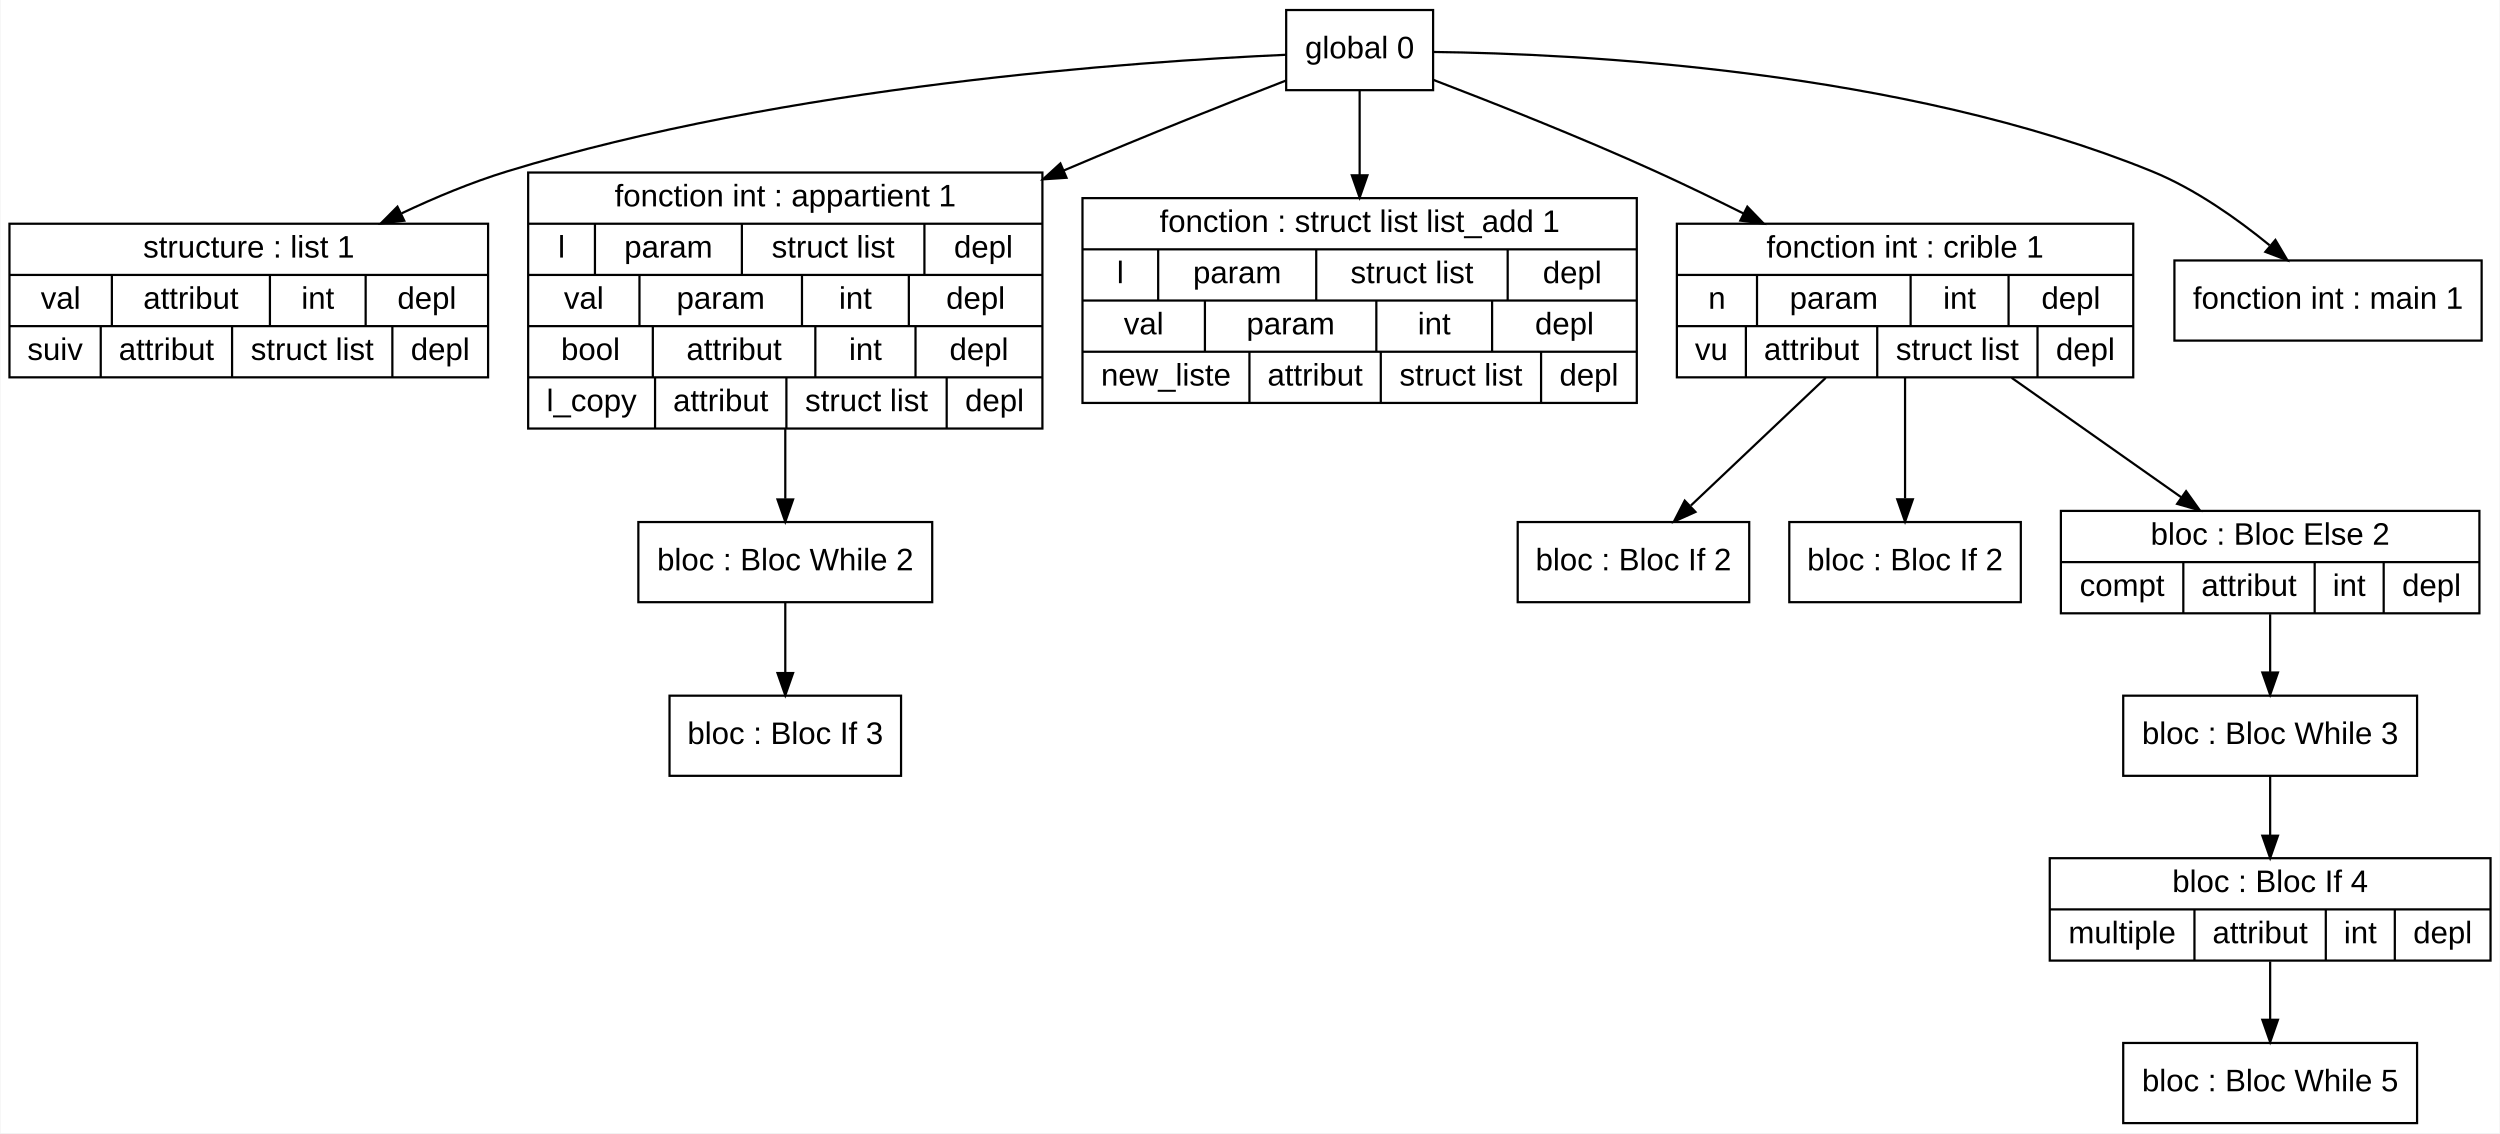
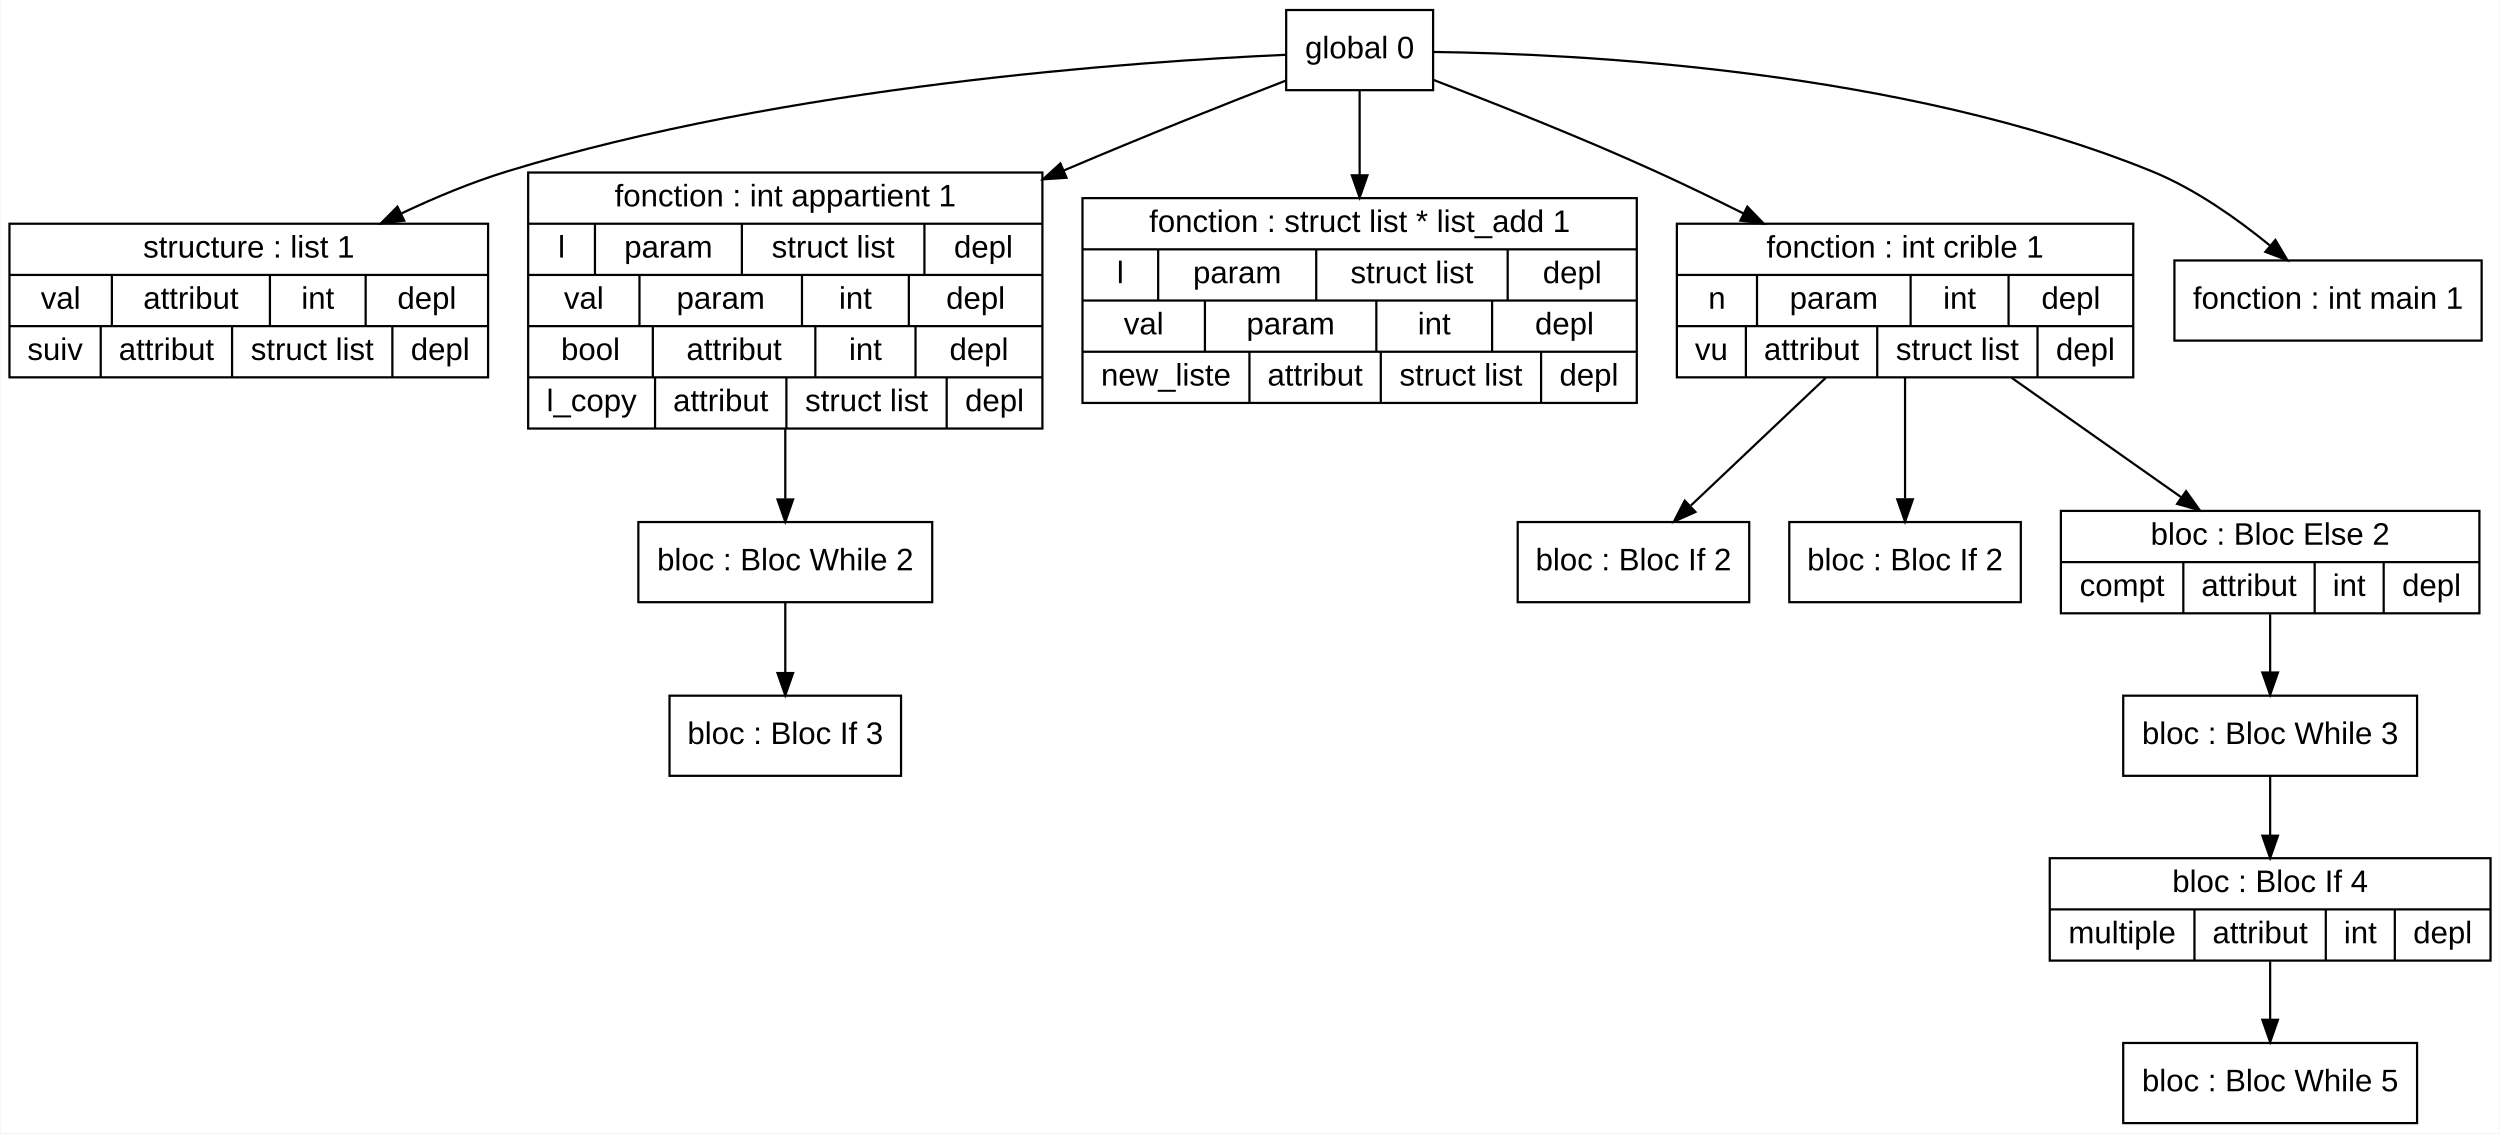
<svg xmlns="http://www.w3.org/2000/svg" width="1123pt" height="509pt" viewBox="0.00 0.00 1122.50 509.00">
  <g id="graph0" class="graph" transform="scale(1 1) rotate(0) translate(4 505)">
    <polygon fill="white" stroke="transparent" points="-4,4 -4,-505 1118.5,-505 1118.5,4 -4,4" />
    <g id="node1" class="node">
      <polygon fill="none" stroke="black" points="0,-335.5 0,-404.5 215,-404.5 215,-335.5 0,-335.5" />
      <text text-anchor="middle" x="107.5" y="-389.3" font-family="Arial" font-size="14.00">structure : list 1</text>
      <polyline fill="none" stroke="black" points="0,-381.5 215,-381.5 " />
      <text text-anchor="middle" x="23" y="-366.3" font-family="Arial" font-size="14.00">val</text>
      <polyline fill="none" stroke="black" points="46,-358.5 46,-381.5 " />
      <text text-anchor="middle" x="81.5" y="-366.3" font-family="Arial" font-size="14.00">attribut</text>
      <polyline fill="none" stroke="black" points="117,-358.5 117,-381.5 " />
      <text text-anchor="middle" x="138.5" y="-366.3" font-family="Arial" font-size="14.00">int</text>
      <polyline fill="none" stroke="black" points="160,-358.5 160,-381.5 " />
      <text text-anchor="middle" x="187.5" y="-366.3" font-family="Arial" font-size="14.00">depl</text>
      <polyline fill="none" stroke="black" points="0,-358.5 215,-358.5 " />
      <text text-anchor="middle" x="20.5" y="-343.3" font-family="Arial" font-size="14.00">suiv</text>
      <polyline fill="none" stroke="black" points="41,-335.5 41,-358.5 " />
      <text text-anchor="middle" x="70.5" y="-343.3" font-family="Arial" font-size="14.00">attribut</text>
      <polyline fill="none" stroke="black" points="100,-335.5 100,-358.5 " />
      <text text-anchor="middle" x="136" y="-343.3" font-family="Arial" font-size="14.00">struct list</text>
      <polyline fill="none" stroke="black" points="172,-335.5 172,-358.5 " />
      <text text-anchor="middle" x="193.5" y="-343.3" font-family="Arial" font-size="14.00">depl</text>
    </g>
    <g id="node2" class="node">
      <polygon fill="none" stroke="black" points="296.5,-156.5 296.5,-192.5 400.5,-192.5 400.5,-156.5 296.5,-156.5" />
      <text text-anchor="middle" x="348.5" y="-170.8" font-family="Arial" font-size="14.00">bloc : Bloc If 3</text>
    </g>
    <g id="node3" class="node">
      <polygon fill="none" stroke="black" points="282.5,-234.5 282.5,-270.5 414.5,-270.5 414.5,-234.5 282.5,-234.5" />
      <text text-anchor="middle" x="348.5" y="-248.8" font-family="Arial" font-size="14.00">bloc : Bloc While 2</text>
    </g>
    <g id="edge4" class="edge">
      <path fill="none" stroke="black" d="M348.5,-234.25C348.5,-225.02 348.5,-213.43 348.5,-202.99" />
      <polygon fill="black" stroke="black" points="352,-202.68 348.5,-192.68 345,-202.68 352,-202.68" />
    </g>
    <g id="node4" class="node">
      <polygon fill="none" stroke="black" points="233,-312.5 233,-427.5 464,-427.5 464,-312.5 233,-312.5" />
-       <text text-anchor="middle" x="348.5" y="-412.3" font-family="Arial" font-size="14.00">fonction int : appartient 1</text>
+       <text text-anchor="middle" x="348.5" y="-412.3" font-family="Arial" font-size="14.00">fonction : int appartient 1</text>
      <polyline fill="none" stroke="black" points="233,-404.5 464,-404.5 " />
      <text text-anchor="middle" x="248" y="-389.3" font-family="Arial" font-size="14.00">l</text>
      <polyline fill="none" stroke="black" points="263,-381.5 263,-404.5 " />
      <text text-anchor="middle" x="296" y="-389.3" font-family="Arial" font-size="14.00">param</text>
      <polyline fill="none" stroke="black" points="329,-381.5 329,-404.5 " />
      <text text-anchor="middle" x="370" y="-389.3" font-family="Arial" font-size="14.00">struct list</text>
      <polyline fill="none" stroke="black" points="411,-381.5 411,-404.5 " />
      <text text-anchor="middle" x="437.5" y="-389.3" font-family="Arial" font-size="14.00">depl</text>
      <polyline fill="none" stroke="black" points="233,-381.5 464,-381.5 " />
      <text text-anchor="middle" x="258" y="-366.3" font-family="Arial" font-size="14.00">val</text>
      <polyline fill="none" stroke="black" points="283,-358.5 283,-381.5 " />
      <text text-anchor="middle" x="319.5" y="-366.3" font-family="Arial" font-size="14.00">param</text>
      <polyline fill="none" stroke="black" points="356,-358.5 356,-381.5 " />
      <text text-anchor="middle" x="380" y="-366.3" font-family="Arial" font-size="14.00">int</text>
      <polyline fill="none" stroke="black" points="404,-358.5 404,-381.5 " />
      <text text-anchor="middle" x="434" y="-366.3" font-family="Arial" font-size="14.00">depl</text>
      <polyline fill="none" stroke="black" points="233,-358.5 464,-358.5 " />
      <text text-anchor="middle" x="261" y="-343.3" font-family="Arial" font-size="14.00">bool</text>
      <polyline fill="none" stroke="black" points="289,-335.5 289,-358.5 " />
      <text text-anchor="middle" x="325.5" y="-343.3" font-family="Arial" font-size="14.00">attribut</text>
      <polyline fill="none" stroke="black" points="362,-335.5 362,-358.5 " />
      <text text-anchor="middle" x="384.5" y="-343.3" font-family="Arial" font-size="14.00">int</text>
      <polyline fill="none" stroke="black" points="407,-335.5 407,-358.5 " />
      <text text-anchor="middle" x="435.5" y="-343.3" font-family="Arial" font-size="14.00">depl</text>
      <polyline fill="none" stroke="black" points="233,-335.5 464,-335.5 " />
      <text text-anchor="middle" x="261.5" y="-320.3" font-family="Arial" font-size="14.00">l_copy</text>
      <polyline fill="none" stroke="black" points="290,-312.5 290,-335.5 " />
      <text text-anchor="middle" x="319.5" y="-320.3" font-family="Arial" font-size="14.00">attribut</text>
      <polyline fill="none" stroke="black" points="349,-312.5 349,-335.5 " />
      <text text-anchor="middle" x="385" y="-320.3" font-family="Arial" font-size="14.00">struct list</text>
      <polyline fill="none" stroke="black" points="421,-312.5 421,-335.5 " />
      <text text-anchor="middle" x="442.5" y="-320.3" font-family="Arial" font-size="14.00">depl</text>
    </g>
    <g id="edge3" class="edge">
      <path fill="none" stroke="black" d="M348.5,-312.27C348.5,-301.36 348.5,-290.4 348.5,-280.96" />
      <polygon fill="black" stroke="black" points="352,-280.65 348.5,-270.65 345,-280.65 352,-280.65" />
    </g>
    <g id="node5" class="node">
      <polygon fill="none" stroke="black" points="482,-324 482,-416 731,-416 731,-324 482,-324" />
-       <text text-anchor="middle" x="606.5" y="-400.8" font-family="Arial" font-size="14.00">fonction : struct list list_add 1</text>
+       <text text-anchor="middle" x="606.5" y="-400.8" font-family="Arial" font-size="14.00">fonction : struct list * list_add 1</text>
      <polyline fill="none" stroke="black" points="482,-393 731,-393 " />
      <text text-anchor="middle" x="499" y="-377.8" font-family="Arial" font-size="14.00">l</text>
      <polyline fill="none" stroke="black" points="516,-370 516,-393 " />
      <text text-anchor="middle" x="551.5" y="-377.8" font-family="Arial" font-size="14.00">param</text>
      <polyline fill="none" stroke="black" points="587,-370 587,-393 " />
      <text text-anchor="middle" x="630" y="-377.8" font-family="Arial" font-size="14.00">struct list</text>
      <polyline fill="none" stroke="black" points="673,-370 673,-393 " />
      <text text-anchor="middle" x="702" y="-377.8" font-family="Arial" font-size="14.00">depl</text>
      <polyline fill="none" stroke="black" points="482,-370 731,-370 " />
      <text text-anchor="middle" x="509.5" y="-354.8" font-family="Arial" font-size="14.00">val</text>
      <polyline fill="none" stroke="black" points="537,-347 537,-370 " />
      <text text-anchor="middle" x="575.5" y="-354.8" font-family="Arial" font-size="14.00">param</text>
      <polyline fill="none" stroke="black" points="614,-347 614,-370 " />
      <text text-anchor="middle" x="640" y="-354.8" font-family="Arial" font-size="14.00">int</text>
      <polyline fill="none" stroke="black" points="666,-347 666,-370 " />
      <text text-anchor="middle" x="698.5" y="-354.8" font-family="Arial" font-size="14.00">depl</text>
      <polyline fill="none" stroke="black" points="482,-347 731,-347 " />
      <text text-anchor="middle" x="519.5" y="-331.8" font-family="Arial" font-size="14.00">new_liste</text>
      <polyline fill="none" stroke="black" points="557,-324 557,-347 " />
      <text text-anchor="middle" x="586.5" y="-331.8" font-family="Arial" font-size="14.00">attribut</text>
      <polyline fill="none" stroke="black" points="616,-324 616,-347 " />
      <text text-anchor="middle" x="652" y="-331.8" font-family="Arial" font-size="14.00">struct list</text>
      <polyline fill="none" stroke="black" points="688,-324 688,-347 " />
      <text text-anchor="middle" x="709.5" y="-331.8" font-family="Arial" font-size="14.00">depl</text>
    </g>
    <g id="node6" class="node">
      <polygon fill="none" stroke="black" points="677.5,-234.5 677.5,-270.5 781.5,-270.5 781.5,-234.5 677.5,-234.5" />
      <text text-anchor="middle" x="729.5" y="-248.8" font-family="Arial" font-size="14.00">bloc : Bloc If 2</text>
    </g>
    <g id="node7" class="node">
      <polygon fill="none" stroke="black" points="799.5,-234.5 799.5,-270.5 903.5,-270.5 903.5,-234.5 799.5,-234.5" />
      <text text-anchor="middle" x="851.5" y="-248.8" font-family="Arial" font-size="14.00">bloc : Bloc If 2</text>
    </g>
    <g id="node8" class="node">
      <polygon fill="none" stroke="black" points="949.5,-0.5 949.5,-36.5 1081.5,-36.5 1081.5,-0.5 949.5,-0.5" />
      <text text-anchor="middle" x="1015.5" y="-14.8" font-family="Arial" font-size="14.00">bloc : Bloc While 5</text>
    </g>
    <g id="node9" class="node">
      <polygon fill="none" stroke="black" points="916.5,-73.5 916.5,-119.5 1114.5,-119.5 1114.5,-73.5 916.5,-73.5" />
      <text text-anchor="middle" x="1015.5" y="-104.3" font-family="Arial" font-size="14.00">bloc : Bloc If 4</text>
      <polyline fill="none" stroke="black" points="916.5,-96.5 1114.5,-96.5 " />
      <text text-anchor="middle" x="949" y="-81.3" font-family="Arial" font-size="14.00">multiple</text>
      <polyline fill="none" stroke="black" points="981.5,-73.5 981.5,-96.5 " />
      <text text-anchor="middle" x="1011" y="-81.3" font-family="Arial" font-size="14.00">attribut</text>
      <polyline fill="none" stroke="black" points="1040.5,-73.5 1040.5,-96.5 " />
      <text text-anchor="middle" x="1056" y="-81.3" font-family="Arial" font-size="14.00">int</text>
      <polyline fill="none" stroke="black" points="1071.5,-73.5 1071.5,-96.5 " />
      <text text-anchor="middle" x="1093" y="-81.3" font-family="Arial" font-size="14.00">depl</text>
    </g>
    <g id="edge12" class="edge">
      <path fill="none" stroke="black" d="M1015.5,-73.11C1015.5,-64.98 1015.5,-55.7 1015.5,-47.17" />
      <polygon fill="black" stroke="black" points="1019,-46.91 1015.5,-36.91 1012,-46.91 1019,-46.91" />
    </g>
    <g id="node10" class="node">
      <polygon fill="none" stroke="black" points="949.5,-156.5 949.5,-192.5 1081.5,-192.5 1081.5,-156.5 949.5,-156.5" />
      <text text-anchor="middle" x="1015.5" y="-170.8" font-family="Arial" font-size="14.00">bloc : Bloc While 3</text>
    </g>
    <g id="edge11" class="edge">
      <path fill="none" stroke="black" d="M1015.5,-156.25C1015.5,-148.36 1015.5,-138.75 1015.5,-129.6" />
      <polygon fill="black" stroke="black" points="1019,-129.59 1015.5,-119.59 1012,-129.59 1019,-129.59" />
    </g>
    <g id="node11" class="node">
      <polygon fill="none" stroke="black" points="921.5,-229.5 921.5,-275.5 1109.5,-275.5 1109.5,-229.5 921.5,-229.5" />
      <text text-anchor="middle" x="1015.5" y="-260.3" font-family="Arial" font-size="14.00">bloc : Bloc Else 2</text>
      <polyline fill="none" stroke="black" points="921.5,-252.5 1109.5,-252.5 " />
      <text text-anchor="middle" x="949" y="-237.3" font-family="Arial" font-size="14.00">compt</text>
      <polyline fill="none" stroke="black" points="976.5,-229.5 976.5,-252.5 " />
      <text text-anchor="middle" x="1006" y="-237.3" font-family="Arial" font-size="14.00">attribut</text>
      <polyline fill="none" stroke="black" points="1035.5,-229.5 1035.5,-252.5 " />
      <text text-anchor="middle" x="1051" y="-237.3" font-family="Arial" font-size="14.00">int</text>
      <polyline fill="none" stroke="black" points="1066.5,-229.5 1066.5,-252.5 " />
      <text text-anchor="middle" x="1088" y="-237.3" font-family="Arial" font-size="14.00">depl</text>
    </g>
    <g id="edge10" class="edge">
      <path fill="none" stroke="black" d="M1015.5,-229.11C1015.5,-220.98 1015.5,-211.7 1015.5,-203.17" />
      <polygon fill="black" stroke="black" points="1019,-202.91 1015.5,-192.91 1012,-202.91 1019,-202.91" />
    </g>
    <g id="node12" class="node">
      <polygon fill="none" stroke="black" points="749,-335.5 749,-404.5 954,-404.5 954,-335.5 749,-335.5" />
-       <text text-anchor="middle" x="851.5" y="-389.3" font-family="Arial" font-size="14.00">fonction int : crible 1</text>
+       <text text-anchor="middle" x="851.5" y="-389.3" font-family="Arial" font-size="14.00">fonction : int crible 1</text>
      <polyline fill="none" stroke="black" points="749,-381.5 954,-381.5 " />
      <text text-anchor="middle" x="767" y="-366.3" font-family="Arial" font-size="14.00">n</text>
      <polyline fill="none" stroke="black" points="785,-358.5 785,-381.5 " />
      <text text-anchor="middle" x="819.5" y="-366.3" font-family="Arial" font-size="14.00">param</text>
      <polyline fill="none" stroke="black" points="854,-358.5 854,-381.5 " />
      <text text-anchor="middle" x="876" y="-366.3" font-family="Arial" font-size="14.00">int</text>
      <polyline fill="none" stroke="black" points="898,-358.5 898,-381.5 " />
      <text text-anchor="middle" x="926" y="-366.3" font-family="Arial" font-size="14.00">depl</text>
      <polyline fill="none" stroke="black" points="749,-358.5 954,-358.5 " />
      <text text-anchor="middle" x="764.5" y="-343.3" font-family="Arial" font-size="14.00">vu</text>
      <polyline fill="none" stroke="black" points="780,-335.5 780,-358.5 " />
      <text text-anchor="middle" x="809.5" y="-343.3" font-family="Arial" font-size="14.00">attribut</text>
      <polyline fill="none" stroke="black" points="839,-335.5 839,-358.5 " />
      <text text-anchor="middle" x="875" y="-343.3" font-family="Arial" font-size="14.00">struct list</text>
      <polyline fill="none" stroke="black" points="911,-335.5 911,-358.5 " />
      <text text-anchor="middle" x="932.5" y="-343.3" font-family="Arial" font-size="14.00">depl</text>
    </g>
    <g id="edge7" class="edge">
      <path fill="none" stroke="black" d="M815.88,-335.28C796.49,-316.92 772.93,-294.61 755.31,-277.94" />
      <polygon fill="black" stroke="black" points="757.34,-275.04 747.68,-270.71 752.53,-280.12 757.34,-275.04" />
    </g>
    <g id="edge8" class="edge">
      <path fill="none" stroke="black" d="M851.5,-335.28C851.5,-318.08 851.5,-297.41 851.5,-281.16" />
      <polygon fill="black" stroke="black" points="855,-280.71 851.5,-270.71 848,-280.71 855,-280.71" />
    </g>
    <g id="edge9" class="edge">
      <path fill="none" stroke="black" d="M899.38,-335.28C923.63,-318.2 952.72,-297.71 975.73,-281.51" />
      <polygon fill="black" stroke="black" points="977.74,-284.37 983.9,-275.75 973.71,-278.65 977.74,-284.37" />
    </g>
    <g id="node13" class="node">
      <polygon fill="none" stroke="black" points="972.5,-352 972.5,-388 1110.5,-388 1110.5,-352 972.5,-352" />
-       <text text-anchor="middle" x="1041.5" y="-366.3" font-family="Arial" font-size="14.00">fonction int : main 1</text>
+       <text text-anchor="middle" x="1041.5" y="-366.3" font-family="Arial" font-size="14.00">fonction : int main 1</text>
    </g>
    <g id="node14" class="node">
      <polygon fill="none" stroke="black" points="573.5,-464.5 573.5,-500.5 639.5,-500.5 639.5,-464.5 573.5,-464.5" />
      <text text-anchor="middle" x="606.5" y="-478.8" font-family="Arial" font-size="14.00">global 0</text>
    </g>
    <g id="edge1" class="edge">
      <path fill="none" stroke="black" d="M573.46,-480.4C506.17,-477.4 348.98,-466.51 223.5,-428 207.69,-423.15 191.37,-416.37 176.14,-409.17" />
      <polygon fill="black" stroke="black" points="177.34,-405.86 166.81,-404.64 174.28,-412.16 177.34,-405.86" />
    </g>
    <g id="edge2" class="edge">
      <path fill="none" stroke="black" d="M573.27,-468.77C548.05,-459 512.36,-444.91 473.63,-428.44" />
      <polygon fill="black" stroke="black" points="474.83,-425.15 464.25,-424.44 472.07,-431.58 474.83,-425.15" />
    </g>
    <g id="edge5" class="edge">
      <path fill="none" stroke="black" d="M606.5,-464.23C606.5,-453.88 606.5,-440.07 606.5,-426.27" />
      <polygon fill="black" stroke="black" points="610,-426.26 606.5,-416.26 603,-426.26 610,-426.26" />
    </g>
    <g id="edge6" class="edge">
      <path fill="none" stroke="black" d="M639.64,-469.11C666.75,-458.74 705.97,-443.24 739.5,-428 752.41,-422.13 765.99,-415.57 779.05,-409.04" />
      <polygon fill="black" stroke="black" points="780.65,-412.16 788.01,-404.54 777.5,-405.91 780.65,-412.16" />
    </g>
    <g id="edge13" class="edge">
      <path fill="none" stroke="black" d="M639.52,-481.66C704.05,-480.88 850.37,-473.71 962.5,-428 981.74,-420.15 1000.72,-406.71 1015.24,-394.84" />
      <polygon fill="black" stroke="black" points="1017.86,-397.22 1023.25,-388.1 1013.35,-391.86 1017.86,-397.22" />
    </g>
  </g>
</svg>
